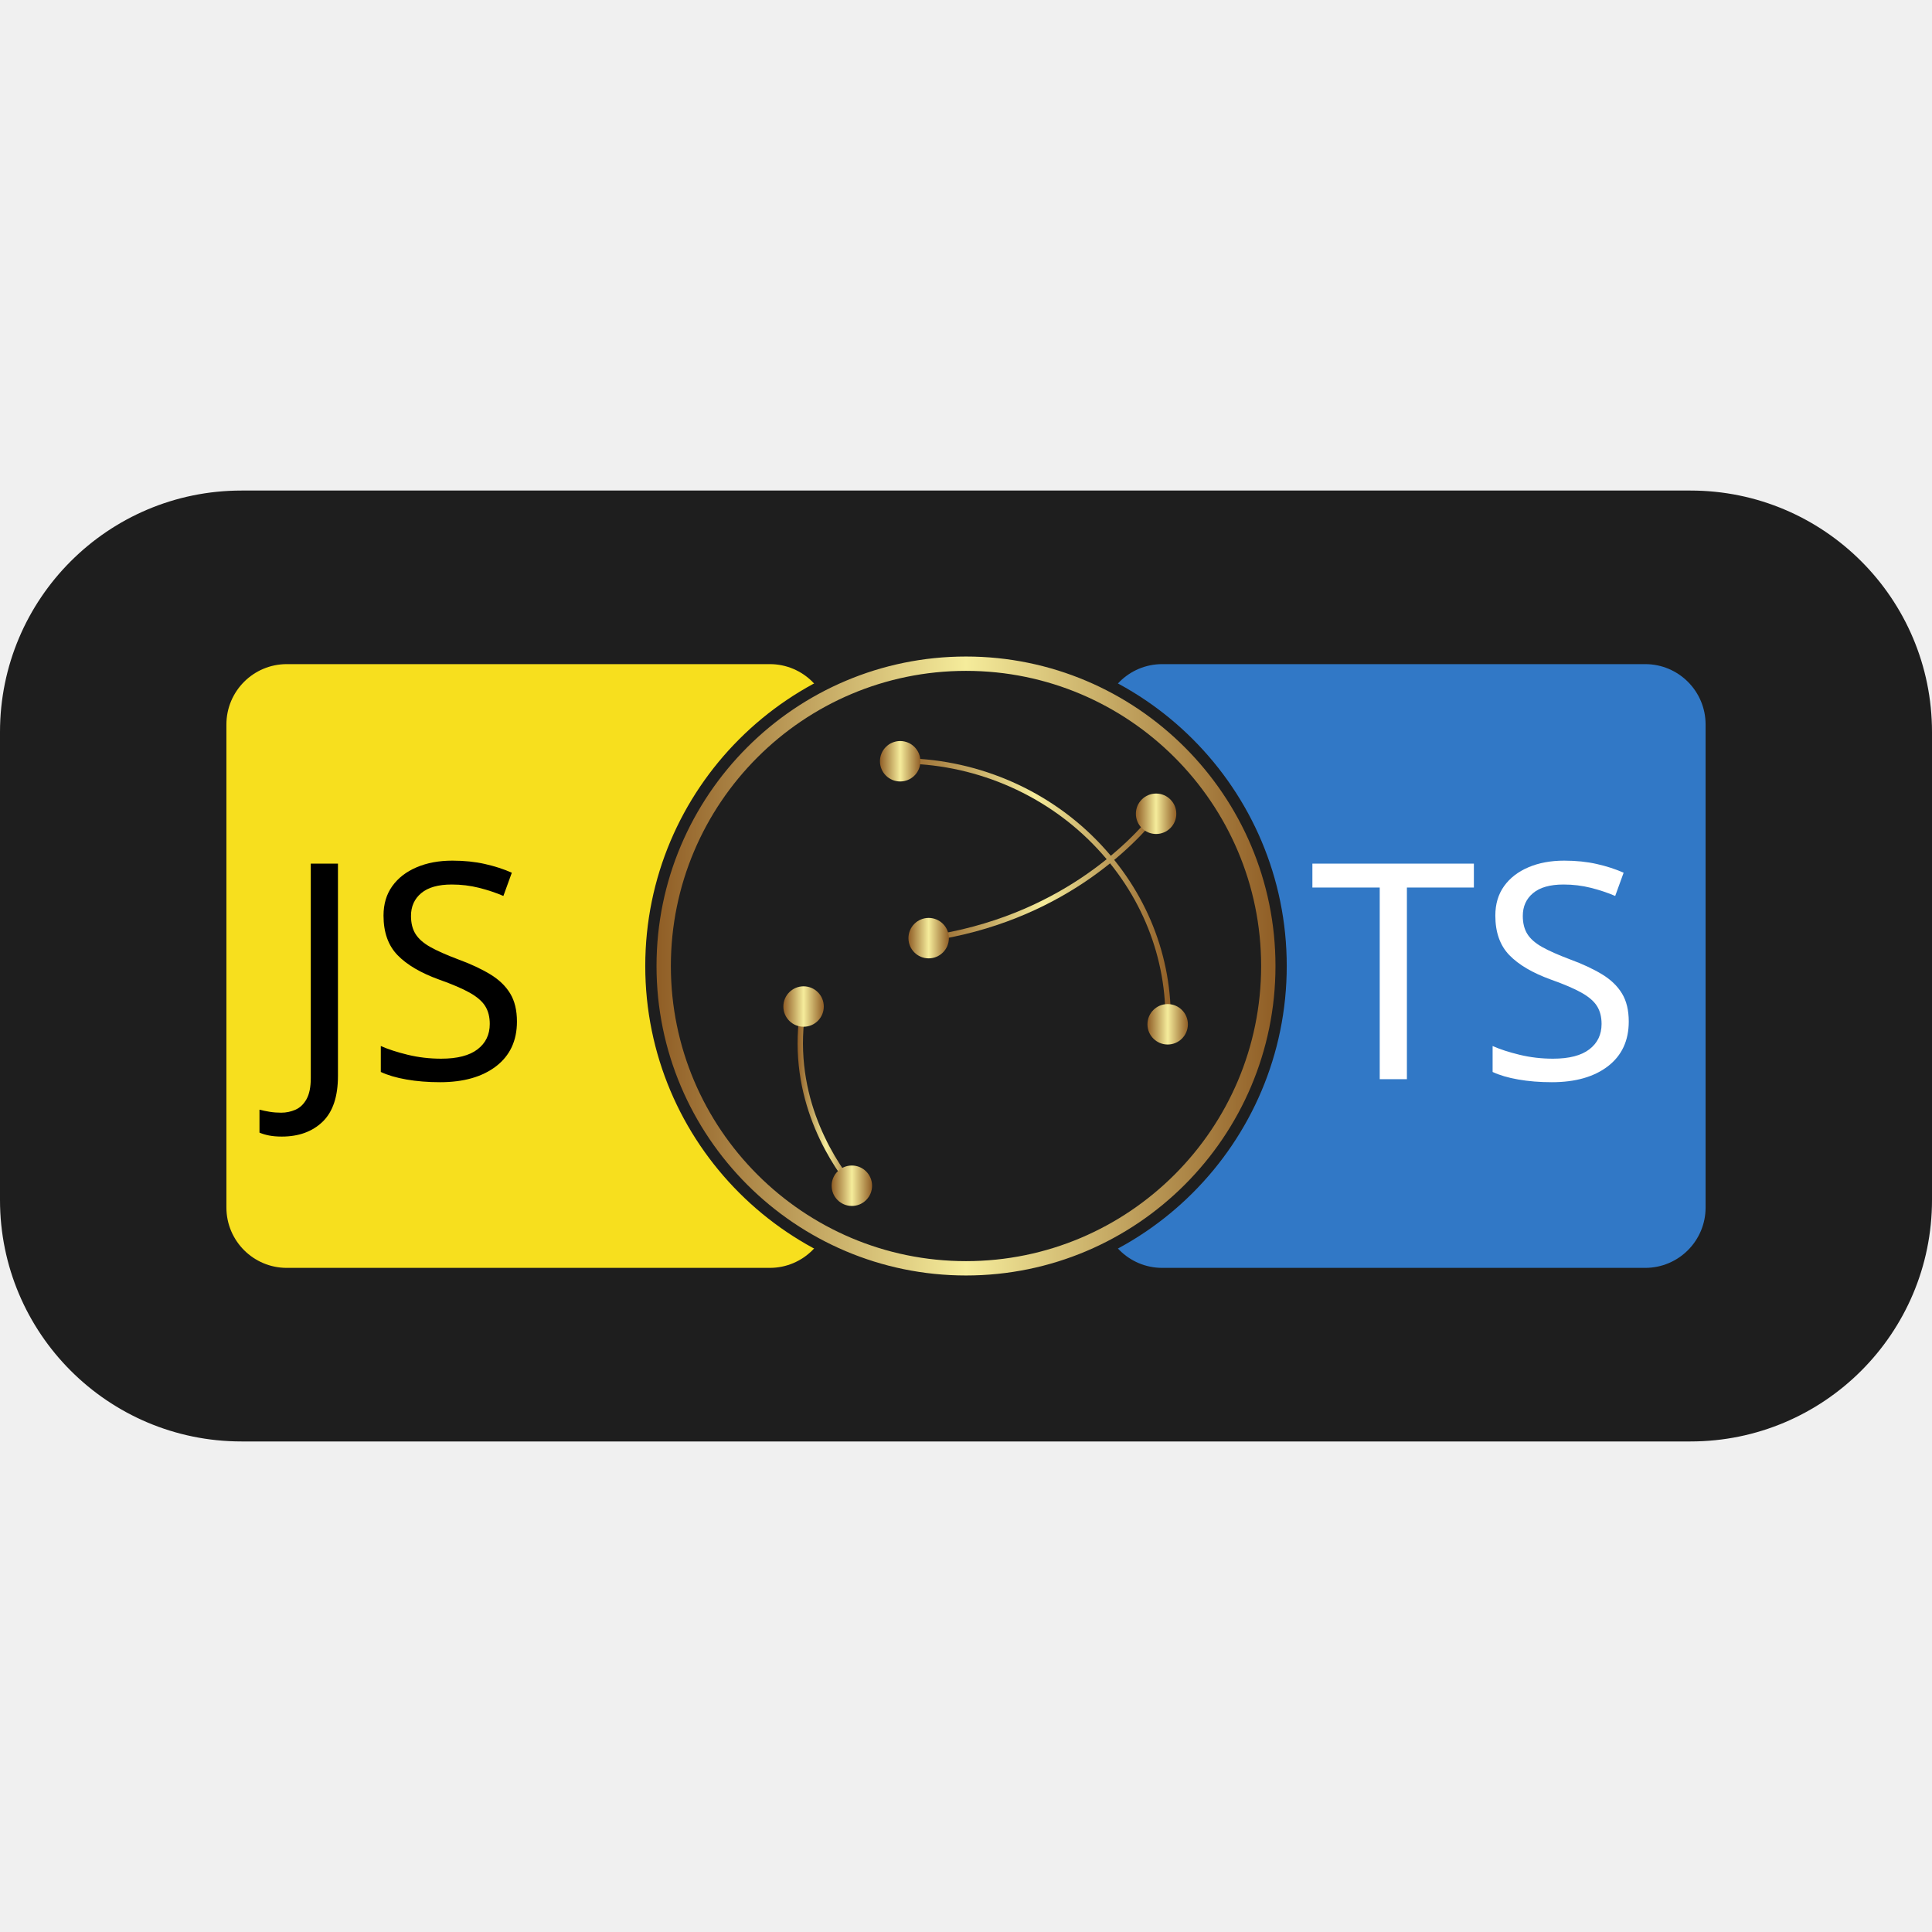
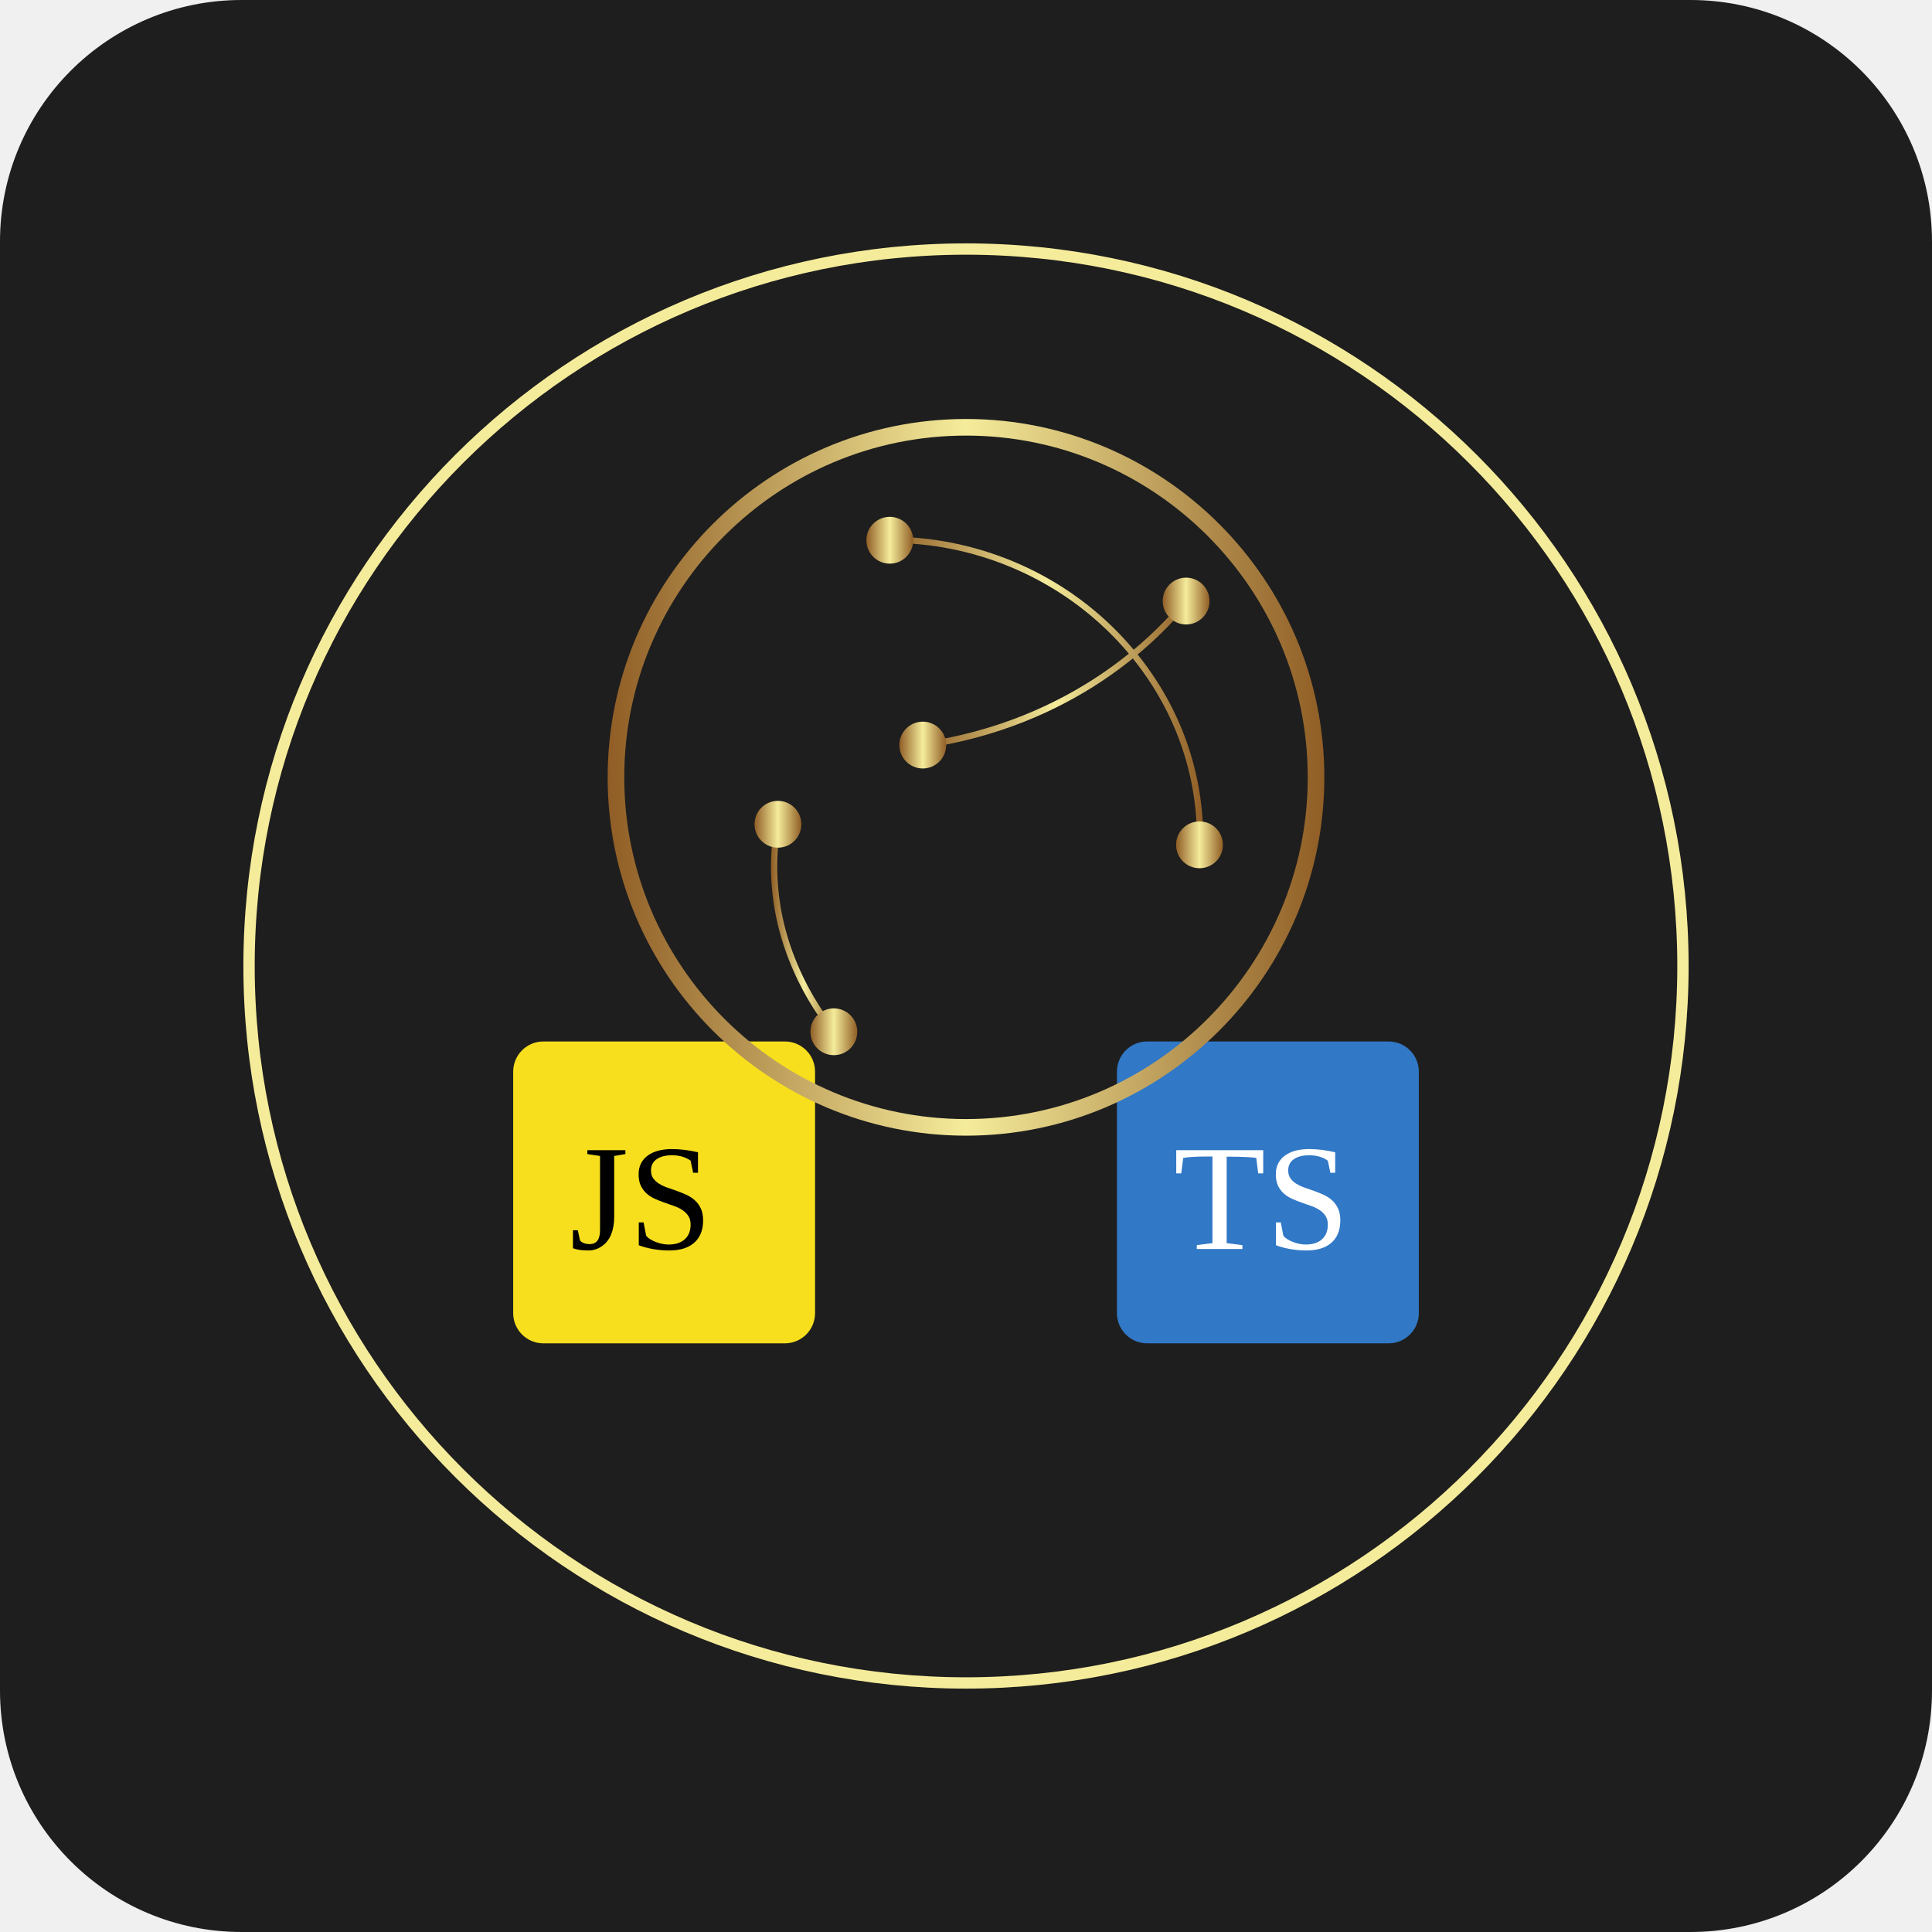
<svg xmlns="http://www.w3.org/2000/svg" width="512" height="512" viewBox="0 0 512 512">
-   <g transform="translate(0 130)">
-     <rect width="512" height="252" rx="64" fill="#1E1E1E" />
-     <g transform="translate(140 126)">
-       <rect x="-80" y="-80" width="160" height="160" rx="16" fill="#F7DF1E" />
-       <text x="-65" y="30" font-family="Arial Black" font-size="80">JS</text>
+   <rect width="512" height="512" rx="64" fill="#1E1E1E" />
+   <g transform="translate(256 256)">
+     <circle r="200" fill="#1E1E1E" />
+     <circle r="190" fill="none" stroke="#f5ec9b" stroke-width="3" />
+     <circle r="188" fill="#1E1E1E" />
+     <g transform="translate(-80 60)">
+       <rect x="-40" y="-40" width="80" height="80" rx="8" fill="#F7DF1E" />
+       <text x="-25" y="15" font-size="40">JS</text>
    </g>
-     <g transform="translate(372 126)">
-       <rect x="-80" y="-80" width="160" height="160" rx="16" fill="#3178C6" />
-       <text x="-25" y="30" font-family="Arial Black" font-size="80" fill="#FFF">TS</text>
+     <g transform="translate(80 60)">
+       <rect x="-40" y="-40" width="80" height="80" rx="8" fill="#3178C6" />
+       <text x="-25" y="15" font-size="40" fill="#FFF">TS</text>
    </g>
-     <g transform="translate(256 126)">
-       <circle r="85" fill="#1E1E1E" />
-       <circle r="80" fill="none" stroke="#f5ec9b" stroke-width="2" />
-       <circle r="78" fill="#1E1E1E" />
+     <g transform="translate(0 -50)">
      <defs>
        <linearGradient id="a">
          <stop stop-color="#905e26" offset="0" />
          <stop stop-color="#f5ec9b" offset=".5" />
          <stop stop-color="#905e26" offset="1" />
        </linearGradient>
      </defs>
-       <g transform="matrix(1.9 0 0 1.9 -95 -95)" fill="url(#a)">
+       <g transform="matrix(2.2 0 0 2.2 -110 -110)" fill="url(#a)">
        <path d="M50 93.166C26.198 93.166 6.834 73.802 6.834 50S26.198 6.834 50 6.834 93.166 26.198 93.166 50 73.802 93.166 50 93.166m0-84.332C27.301 8.834 8.834 27.301 8.834 50S27.301 91.166 50 91.166 91.166 72.699 91.166 50 72.699 8.834 50 8.834" />
        <path d="m44.714 46.55-.107-.742c18.198-2.623 28.245-13.025 31.72-17.375l.586.468C73.382 33.32 63.177 43.889 44.714 46.55" />
        <circle cx="44.793" cy="46.114" r="2.82" />
        <circle cx="76.514" cy="28.767" r="2.82" />
        <path d="M33.874 80.997c-3.484-4.387-9.012-13.539-6.895-25.552l.738.131c-2.066 11.723 3.338 20.666 6.743 24.954z" />
        <circle cx="27.345" cy="55.653" r="2.82" />
        <circle cx="34.08" cy="80.649" r="2.82" />
        <path d="m78.553 58.284-.75-.021c.262-9.375-3.322-18.348-10.093-25.265-7.05-7.204-16.891-11.292-27.026-11.233l-.005-.75c10.321-.04 20.376 4.11 27.567 11.458 6.914 7.064 10.574 16.231 10.307 25.811" />
        <circle cx="78.128" cy="58.131" r="2.82" />
        <circle cx="40.819" cy="21.442" r="2.82" />
      </g>
    </g>
  </g>
</svg>
